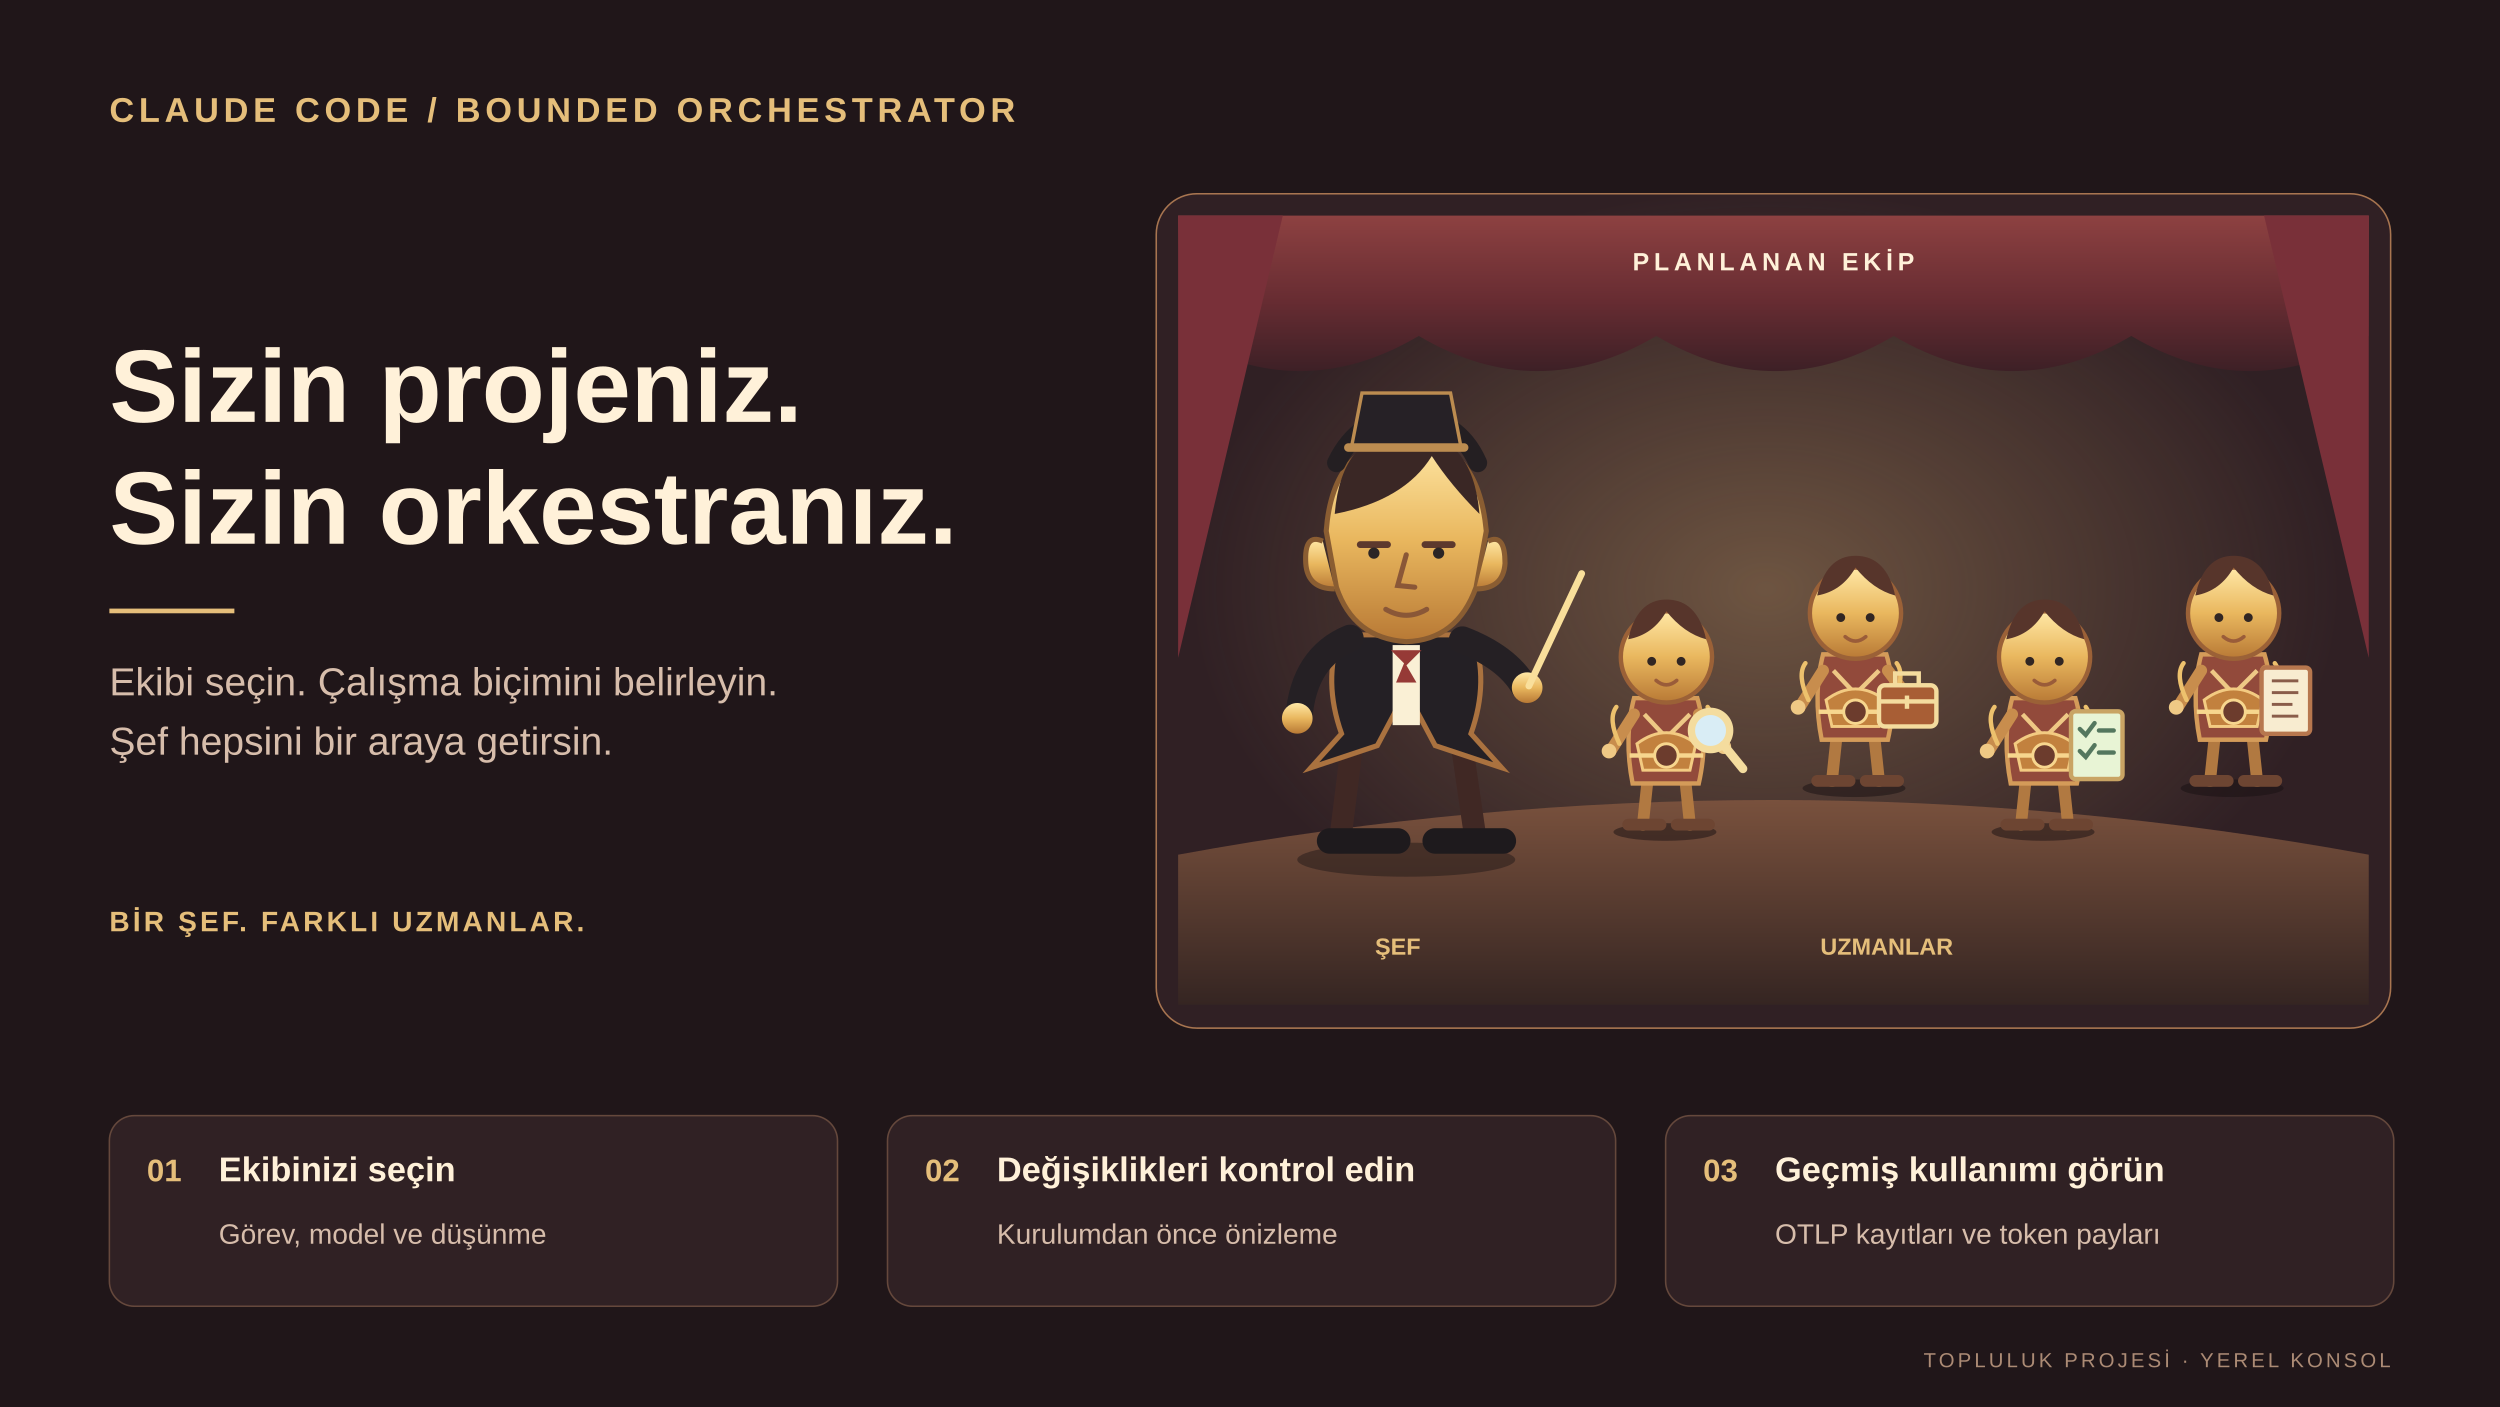
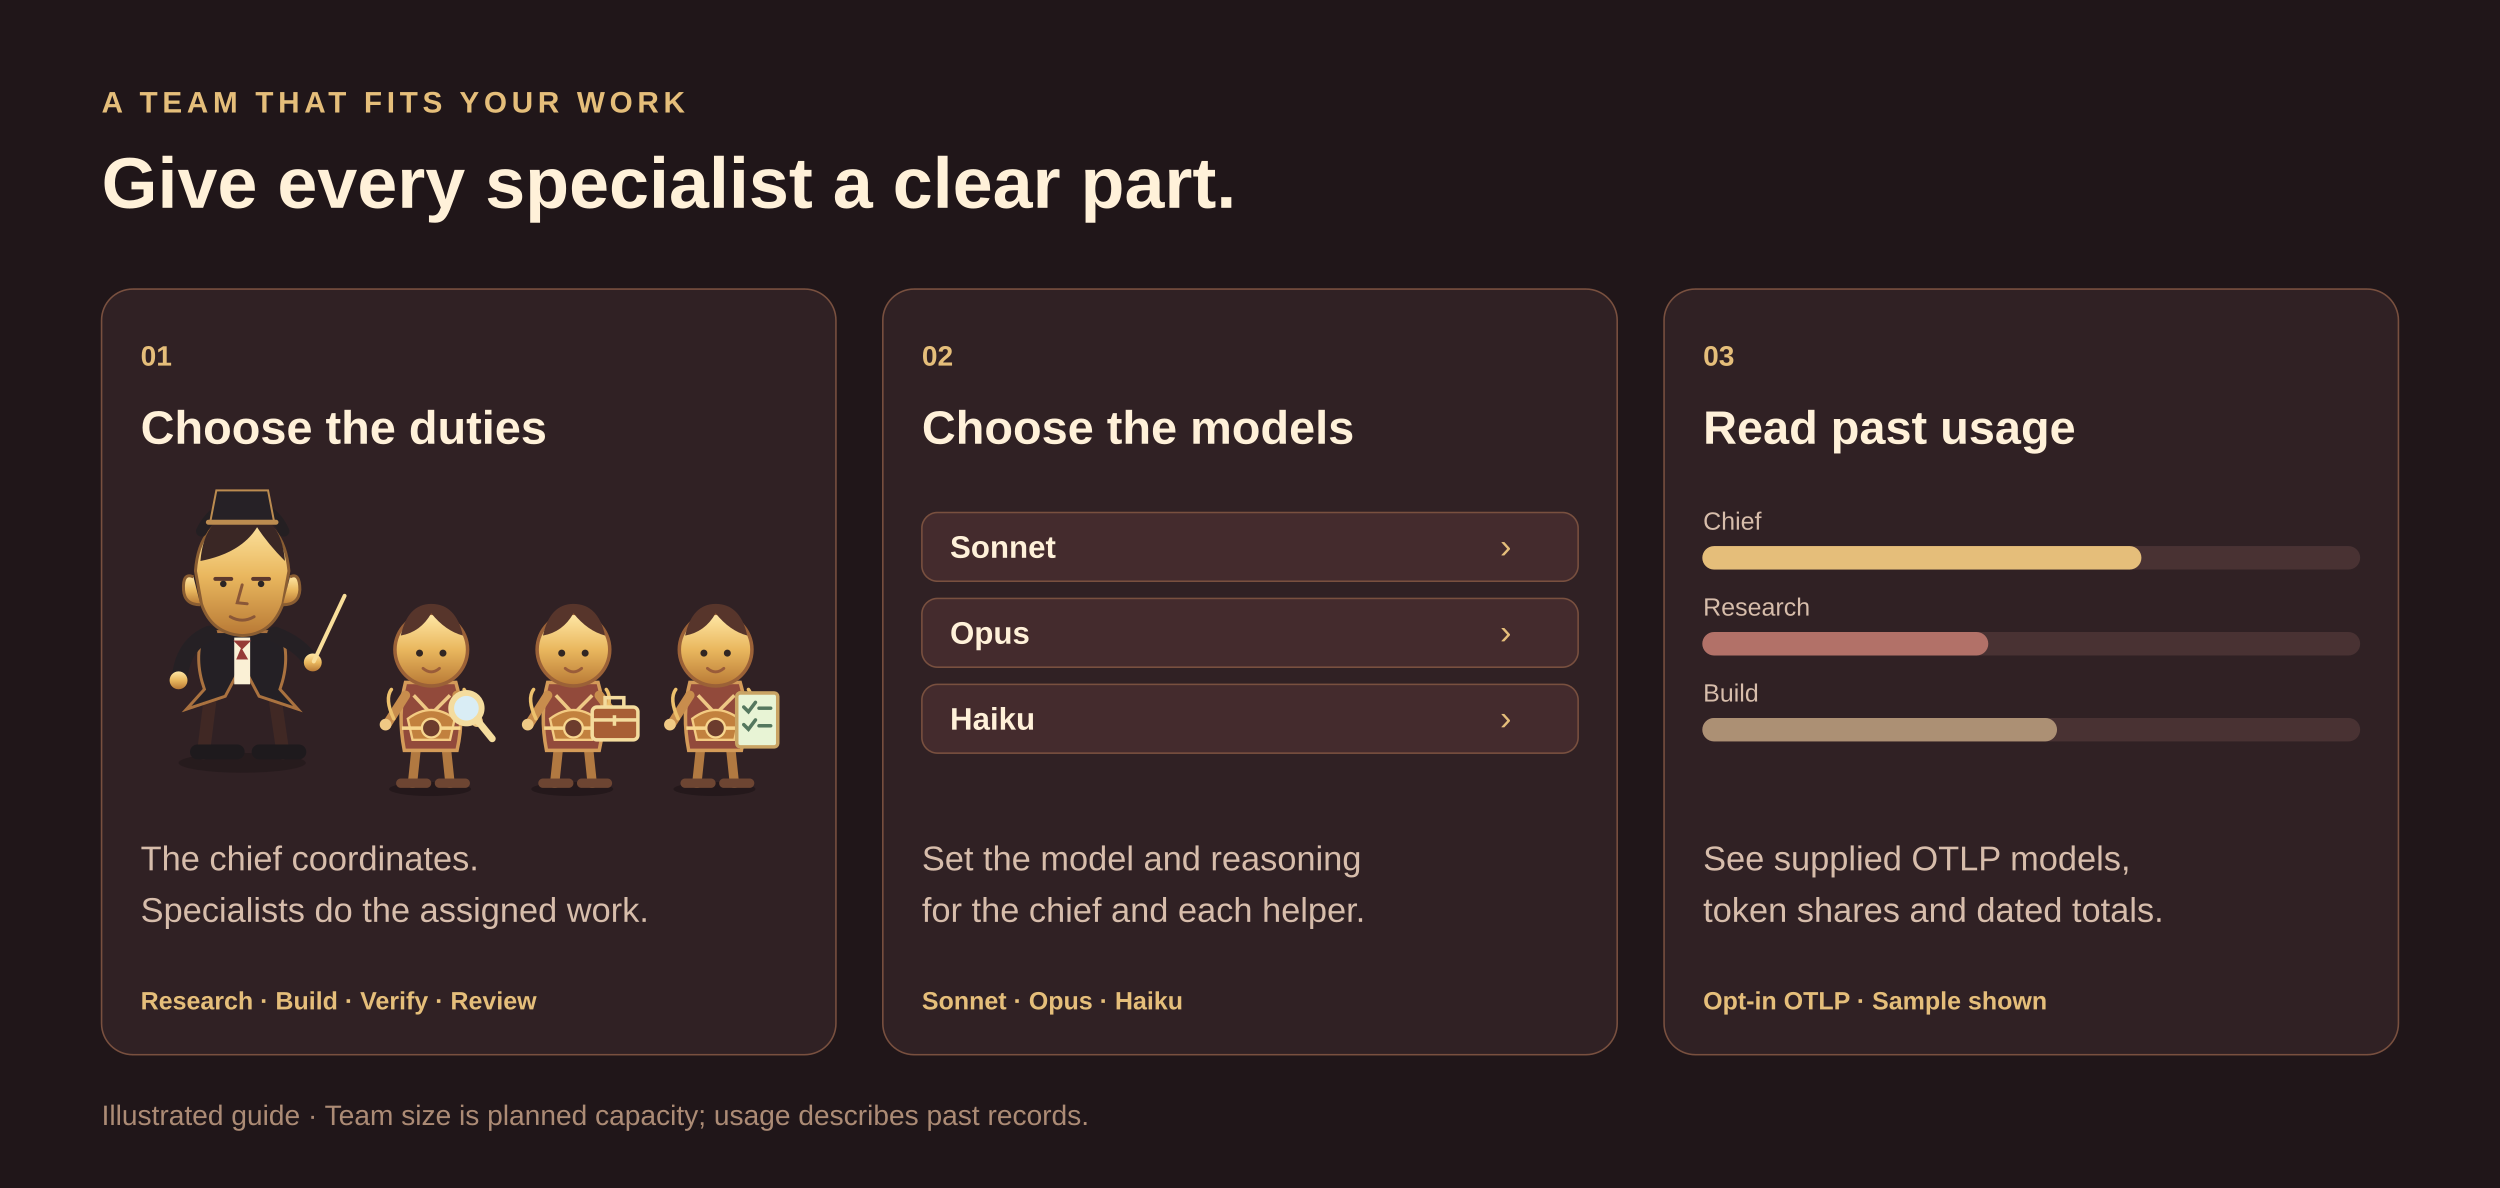
- <svg xmlns="http://www.w3.org/2000/svg" xmlns:xlink="http://www.w3.org/1999/xlink" width="1600" height="900" viewBox="0 0 1600 900" role="img" aria-labelledby="title desc">
+ <svg xmlns="http://www.w3.org/2000/svg" xmlns:xlink="http://www.w3.org/1999/xlink" width="1600" height="760" viewBox="0 0 1600 760" role="img" aria-labelledby="title desc">
  <defs>
    <linearGradient id="background" x2="1" y2="1">
      <stop stop-color="#21191B" />
      <stop offset=".58" stop-color="#322224" />
      <stop offset="1" stop-color="#261A1B" />
    </linearGradient>
    <linearGradient id="curtain" x2="0" y2="1">
      <stop stop-color="#8D4141" />
      <stop offset=".55" stop-color="#672C32" />
      <stop offset="1" stop-color="#3D2026" />
    </linearGradient>
    <linearGradient id="floor" x2="0" y2="1">
      <stop stop-color="#79513D" />
      <stop offset="1" stop-color="#352522" />
    </linearGradient>
    <radialGradient id="light">
      <stop stop-color="#F7CA82" stop-opacity=".31" />
      <stop offset="1" stop-color="#F7CA82" stop-opacity="0" />
    </radialGradient>
    <linearGradient id="gold" x2="0" y2="1">
      <stop stop-color="#ffe8a6" />
      <stop offset=".5" stop-color="#e9b75e" />
      <stop offset="1" stop-color="#b87935" />
    </linearGradient>
    <filter id="actor-shadow" x="-30%" y="-30%" width="160%" height="170%">
      <feDropShadow dx="0" dy="11" stdDeviation="8" flood-color="#100B0C" flood-opacity=".55" />
    </filter>
    <symbol id="conductor-core" viewBox="0 0 220 300">
      <ellipse cx="110" cy="280" rx="64" ry="10" fill="#1b1315" opacity=".45" />
      <path d="M83 174 71 270M137 174l14 96" fill="none" stroke="#402824" stroke-width="13" stroke-linecap="round" />
      <path d="M65 269h40m22 0h40" stroke="#1e1a1d" stroke-width="15" stroke-linecap="round" />
      <path d="M71 148q-10 27 1 58l-18 20 39-13 17-32 17 32 39 13-18-20q11-31 1-58Z" fill="#242025" stroke="#aa723f" stroke-width="3" />
      <path d="M102 154h16v47h-16z" fill="#faf0d5" />
      <path d="m101 157 9 9 9-9m-10 7-5 12h12z" fill="#963a36" />
      <path d="M77 150q-27 11-30 46" fill="none" stroke="#252024" stroke-width="16" stroke-linecap="round" />
      <circle cx="46" cy="197" r="9" fill="url(#gold)" />
      <path d="M63 87q4-52 47-55 42 2 47 55l-6 33q-11 31-41 32-31-2-41-32Z" fill="url(#gold)" stroke="#8a5d32" stroke-width="3" />
      <path d="M61 93q-11-5-10 13 1 15 17 15m90-28q10-5 10 13-1 15-17 15" fill="url(#gold)" stroke="#8a5d32" stroke-width="3" />
      <path d="M68 77q4-48 42-49 39 1 43 49-17-17-28-34-16 26-57 34Z" fill="#3a2725" />
      <path d="M83 95h16m22 0h16" stroke="#5d392d" stroke-width="4" stroke-linecap="round" />
      <circle cx="91" cy="100" r="3.3" fill="#2b2525" />
      <circle cx="129" cy="100" r="3.3" fill="#2b2525" />
      <path d="m110 101-5 18 10 1m-17 13q12 7 24 0" fill="none" stroke="#8a5737" stroke-width="3" stroke-linecap="round" />
      <path d="M69 47q13-27 41-27 30 0 42 27" fill="none" stroke="#241f22" stroke-width="11" stroke-linecap="round" />
      <path d="M78 37h64l-6-31H84Z" fill="#262126" stroke="#bc8c50" stroke-width="2" />
      <path d="M76 38h68" stroke="#bc8c50" stroke-width="5" stroke-linecap="round" />
    </symbol>
    <symbol id="conductor" viewBox="0 0 220 300">
      <use xlink:href="#conductor-core" width="220" height="300" />
      <g id="baton-arm-static">
        <path d="M143 151q26 10 36 27" fill="none" stroke="#252024" stroke-width="16" stroke-linecap="round" />
        <circle cx="181" cy="179" r="9" fill="url(#gold)" />
        <path d="m182 178 31-66" stroke="#f9df9b" stroke-width="4" stroke-linecap="round" />
      </g>
    </symbol>
    <symbol id="musician" viewBox="0 0 120 190">
      <ellipse cx="59" cy="181" rx="35" ry="6" fill="#170f11" opacity=".5" />
      <path d="m48 138-4 38m28-38 4 38" stroke="#b17941" stroke-width="8" stroke-linecap="round" />
      <path d="M34 176h22m11 0h22" stroke="#6d4532" stroke-width="8" stroke-linecap="round" />
      <path d="M38 90q-7 27-1 58h45q7-31-1-58Z" fill="#924a3b" stroke="#d49b59" stroke-width="3" />
      <path d="m45 101 15 16 16-16" fill="none" stroke="#eec885" stroke-width="3" />
      <path d="M38 101 22 126m60-25 16 21" stroke="#c88d4d" stroke-width="8" stroke-linecap="round" />
      <circle cx="21" cy="126" r="5" fill="#efc985" />
      <circle cx="99" cy="123" r="5" fill="#efc985" />
      <circle cx="60" cy="62" r="31" fill="url(#gold)" stroke="#9b6137" stroke-width="3" />
      <path d="M34 50q6-27 26-27 21 0 27 27-15-4-27-19-9 16-26 19Z" fill="#57352b" />
      <circle cx="50" cy="65" r="3" fill="#312623" />
      <circle cx="70" cy="65" r="3" fill="#312623" />
      <path d="M53 78q7 6 14 0" fill="none" stroke="#9a5c39" stroke-width="2.5" stroke-linecap="round" />
      <path d="M40 121q20-15 40 0l-4 18H44Z" fill="#c2813e" stroke="#f3cb82" stroke-width="2" />
      <path d="M28 121q-8-17-2-25m60 25q8-17 2-25" fill="none" stroke="#edc16d" stroke-width="3" stroke-linecap="round" />
      <path d="M35 129h50" stroke="#f7d68e" stroke-width="3" />
      <circle cx="60" cy="129" r="8" fill="#6c3c2d" stroke="#f7d68e" stroke-width="2" />
    </symbol>
    <symbol id="musician-researcher" viewBox="0 0 120 190">
      <use xlink:href="#musician" width="120" height="190" />
      <circle cx="90" cy="112" r="13" fill="#d9edf5" stroke="#f4dc9e" stroke-width="5" />
      <path d="m99 122 13 16" stroke="#f4dc9e" stroke-width="6" stroke-linecap="round" />
    </symbol>
    <symbol id="musician-implementer" viewBox="0 0 120 190">
      <use xlink:href="#musician" width="120" height="190" />
      <rect x="76" y="111" width="39" height="28" rx="4" fill="#a85e35" stroke="#f4dc9e" stroke-width="3" />
      <path d="M87 111v-8h16v8m-27 11h39m-20-4v9" fill="none" stroke="#f4dc9e" stroke-width="3" />
    </symbol>
    <symbol id="musician-reviewer" viewBox="0 0 120 190">
      <use xlink:href="#musician" width="120" height="190" />
      <rect x="79" y="99" width="33" height="45" rx="3" fill="#f8ecd0" stroke="#b7774e" stroke-width="3" />
      <path d="M86 108h18m-18 8h18m-18 8h14m-14 8h18" stroke="#8a5d4a" stroke-width="2" />
    </symbol>
    <symbol id="musician-verifier" viewBox="0 0 120 190">
      <use xlink:href="#musician" width="120" height="190" />
      <rect x="78" y="99" width="35" height="46" rx="3" fill="#e8f4d5" stroke="#c9a464" stroke-width="3" />
      <path d="m84 111 4 4 6-8m-10 19 4 4 6-8m3-10h10m-10 15h10" fill="none" stroke="#54775e" stroke-width="3" stroke-linecap="round" />
    </symbol>
  </defs>
  <g font-family="Arial,Helvetica,sans-serif">
-     <rect x="0" y="0" width="1600" height="900" rx="0" fill="#201619" stroke="#201619" />
-     <text x="70" y="78" font-size="22" fill="#E5BE7A" font-weight="700" letter-spacing="3">CLAUDE CODE / BOUNDED ORCHESTRATOR</text>
-     <text x="70" y="270" font-size="66" fill="#FFF1D9" font-weight="700">Sizin projeniz.</text>
-     <text x="70" y="348" font-size="66" fill="#FFF1D9" font-weight="700">Sizin orkestranız.</text>
-     <path d="M70 391h80" stroke="#E5BE7A" stroke-width="3" />
-     <text x="70" y="445" font-size="25" fill="#D7BDAB" font-weight="400">Ekibi seçin. Çalışma biçimini belirleyin.</text>
-     <text x="70" y="483" font-size="25" fill="#D7BDAB" font-weight="400">Şef hepsini bir araya getirsin.</text>
-     <text x="70" y="596" font-size="18" fill="#E5BE7A" font-weight="700" letter-spacing="2">BİR ŞEF. FARKLI UZMANLAR.</text>
-     <rect x="740" y="124" width="790" height="534" rx="26" fill="#302024" stroke="#A87550" />
-     <ellipse cx="1130" cy="377" rx="370" ry="255" fill="url(#light)" />
-     <path d="M754 138h762v77q-76 45-152 0-76 45-152 0-76 45-152 0-76 45-152 0-76 45-152 0Z" fill="url(#curtain)" />
-     <path d="M754 138h67l-67 283m762-283h-67l67 283" fill="#793039" />
-     <path d="M754 547q380-70 762 0v96H754Z" fill="url(#floor)" />
-     <use xlink:href="#conductor" x="780" y="245" width="240" height="327" />
-     <use xlink:href="#musician-researcher" x="1010" y="362" width="113" height="179" />
-     <use xlink:href="#musician-implementer" x="1131" y="334" width="113" height="179" />
-     <use xlink:href="#musician-verifier" x="1252" y="362" width="113" height="179" />
-     <use xlink:href="#musician-reviewer" x="1373" y="334" width="113" height="179" />
-     <text x="880" y="611" font-size="15" fill="#E5BE7A" font-weight="700">ŞEF</text>
-     <text x="1165" y="611" font-size="15" fill="#E5BE7A" font-weight="700">UZMANLAR</text>
-     <text x="1135" y="173" font-size="16" fill="#FFF1D9" font-weight="700" text-anchor="middle" letter-spacing="3">PLANLANAN EKİP</text>
-     <rect x="70" y="714" width="466" height="122" rx="16" fill="#302124" stroke="#65483C" />
-     <text x="94" y="756" font-size="20" fill="#E5BE7A" font-weight="700">01</text>
-     <text x="140" y="756" font-size="22" fill="#FFF1D9" font-weight="700">Ekibinizi seçin</text>
-     <text x="140" y="796" font-size="18" fill="#D7BDAB" font-weight="400">Görev, model ve düşünme</text>
-     <rect x="568" y="714" width="466" height="122" rx="16" fill="#302124" stroke="#65483C" />
-     <text x="592" y="756" font-size="20" fill="#E5BE7A" font-weight="700">02</text>
-     <text x="638" y="756" font-size="22" fill="#FFF1D9" font-weight="700">Değişiklikleri kontrol edin</text>
-     <text x="638" y="796" font-size="18" fill="#D7BDAB" font-weight="400">Kurulumdan önce önizleme</text>
-     <rect x="1066" y="714" width="466" height="122" rx="16" fill="#302124" stroke="#65483C" />
-     <text x="1090" y="756" font-size="20" fill="#E5BE7A" font-weight="700">03</text>
-     <text x="1136" y="756" font-size="22" fill="#FFF1D9" font-weight="700">Geçmiş kullanımı görün</text>
-     <text x="1136" y="796" font-size="18" fill="#D7BDAB" font-weight="400">OTLP kayıtları ve token payları</text>
-     <text x="1530" y="875" font-size="13" fill="#AC8B75" font-weight="400" text-anchor="end" letter-spacing="2">TOPLULUK PROJESİ · YEREL KONSOL</text>
+     <rect x="0" y="0" width="1600" height="760" rx="0" fill="#201619" stroke="#201619" />
+     <text x="65" y="72" font-size="19" fill="#E5BE7A" font-weight="700" letter-spacing="3">A TEAM THAT FITS YOUR WORK</text>
+     <text x="65" y="133" font-size="46" fill="#FFF1D9" font-weight="700">Give every specialist a clear part.</text>
+     <rect x="65" y="185" width="470" height="490" rx="20" fill="#302124" stroke="#79503F" />
+     <text x="90" y="234" font-size="18" fill="#E5BE7A" font-weight="700">01</text>
+     <text x="90" y="284" font-size="30" fill="#FFF1D9" font-weight="700">Choose the duties</text>
+     <use xlink:href="#conductor" x="85" y="310" width="140" height="191" />
+     <use xlink:href="#musician-researcher" x="231" y="369" width="90" height="143" />
+     <use xlink:href="#musician-implementer" x="322" y="369" width="90" height="143" />
+     <use xlink:href="#musician-verifier" x="413" y="369" width="90" height="143" />
+     <text x="90" y="557" font-size="22" fill="#D7BDAB" font-weight="400">The chief coordinates.</text>
+     <text x="90" y="590" font-size="22" fill="#D7BDAB" font-weight="400">Specialists do the assigned work.</text>
+     <text x="90" y="646" font-size="16" fill="#E5BE7A" font-weight="700">Research · Build · Verify · Review</text>
+     <rect x="565" y="185" width="470" height="490" rx="20" fill="#302124" stroke="#79503F" />
+     <text x="590" y="234" font-size="18" fill="#E5BE7A" font-weight="700">02</text>
+     <text x="590" y="284" font-size="30" fill="#FFF1D9" font-weight="700">Choose the models</text>
+     <rect x="590" y="328" width="420" height="44" rx="10" fill="#442B2D" stroke="#79503F" />
+     <text x="608" y="357" font-size="20" fill="#FFF1D9" font-weight="700">Sonnet</text>
+     <text x="960" y="357" font-size="22" fill="#E5BE7A" font-weight="400">›</text>
+     <rect x="590" y="383" width="420" height="44" rx="10" fill="#442B2D" stroke="#79503F" />
+     <text x="608" y="412" font-size="20" fill="#FFF1D9" font-weight="700">Opus</text>
+     <text x="960" y="412" font-size="22" fill="#E5BE7A" font-weight="400">›</text>
+     <rect x="590" y="438" width="420" height="44" rx="10" fill="#442B2D" stroke="#79503F" />
+     <text x="608" y="467" font-size="20" fill="#FFF1D9" font-weight="700">Haiku</text>
+     <text x="960" y="467" font-size="22" fill="#E5BE7A" font-weight="400">›</text>
+     <text x="590" y="557" font-size="22" fill="#D7BDAB" font-weight="400">Set the model and reasoning</text>
+     <text x="590" y="590" font-size="22" fill="#D7BDAB" font-weight="400">for the chief and each helper.</text>
+     <text x="590" y="646" font-size="16" fill="#E5BE7A" font-weight="700">Sonnet · Opus · Haiku</text>
+     <rect x="1065" y="185" width="470" height="490" rx="20" fill="#302124" stroke="#79503F" />
+     <text x="1090" y="234" font-size="18" fill="#E5BE7A" font-weight="700">03</text>
+     <text x="1090" y="284" font-size="30" fill="#FFF1D9" font-weight="700">Read past usage</text>
+     <text x="1090" y="339" font-size="16" fill="#D7BDAB" font-weight="400">Chief</text>
+     <rect x="1090" y="350" width="420" height="14" rx="7" fill="#493233" stroke="#493233" />
+     <rect x="1090" y="350" width="280" height="14" rx="7" fill="#E5BE7A" stroke="#E5BE7A" />
+     <text x="1090" y="394" font-size="16" fill="#D7BDAB" font-weight="400">Research</text>
+     <rect x="1090" y="405" width="420" height="14" rx="7" fill="#493233" stroke="#493233" />
+     <rect x="1090" y="405" width="182" height="14" rx="7" fill="#B27168" stroke="#B27168" />
+     <text x="1090" y="449" font-size="16" fill="#D7BDAB" font-weight="400">Build</text>
+     <rect x="1090" y="460" width="420" height="14" rx="7" fill="#493233" stroke="#493233" />
+     <rect x="1090" y="460" width="226" height="14" rx="7" fill="#AC9074" stroke="#AC9074" />
+     <text x="1090" y="557" font-size="22" fill="#D7BDAB" font-weight="400">See supplied OTLP models,</text>
+     <text x="1090" y="590" font-size="22" fill="#D7BDAB" font-weight="400">token shares and dated totals.</text>
+     <text x="1090" y="646" font-size="16" fill="#E5BE7A" font-weight="700">Opt-in OTLP · Sample shown</text>
+     <text x="65" y="720" font-size="18" fill="#AC8B75" font-weight="400">Illustrated guide · Team size is planned capacity; usage describes past records.</text>
  </g>
</svg>
